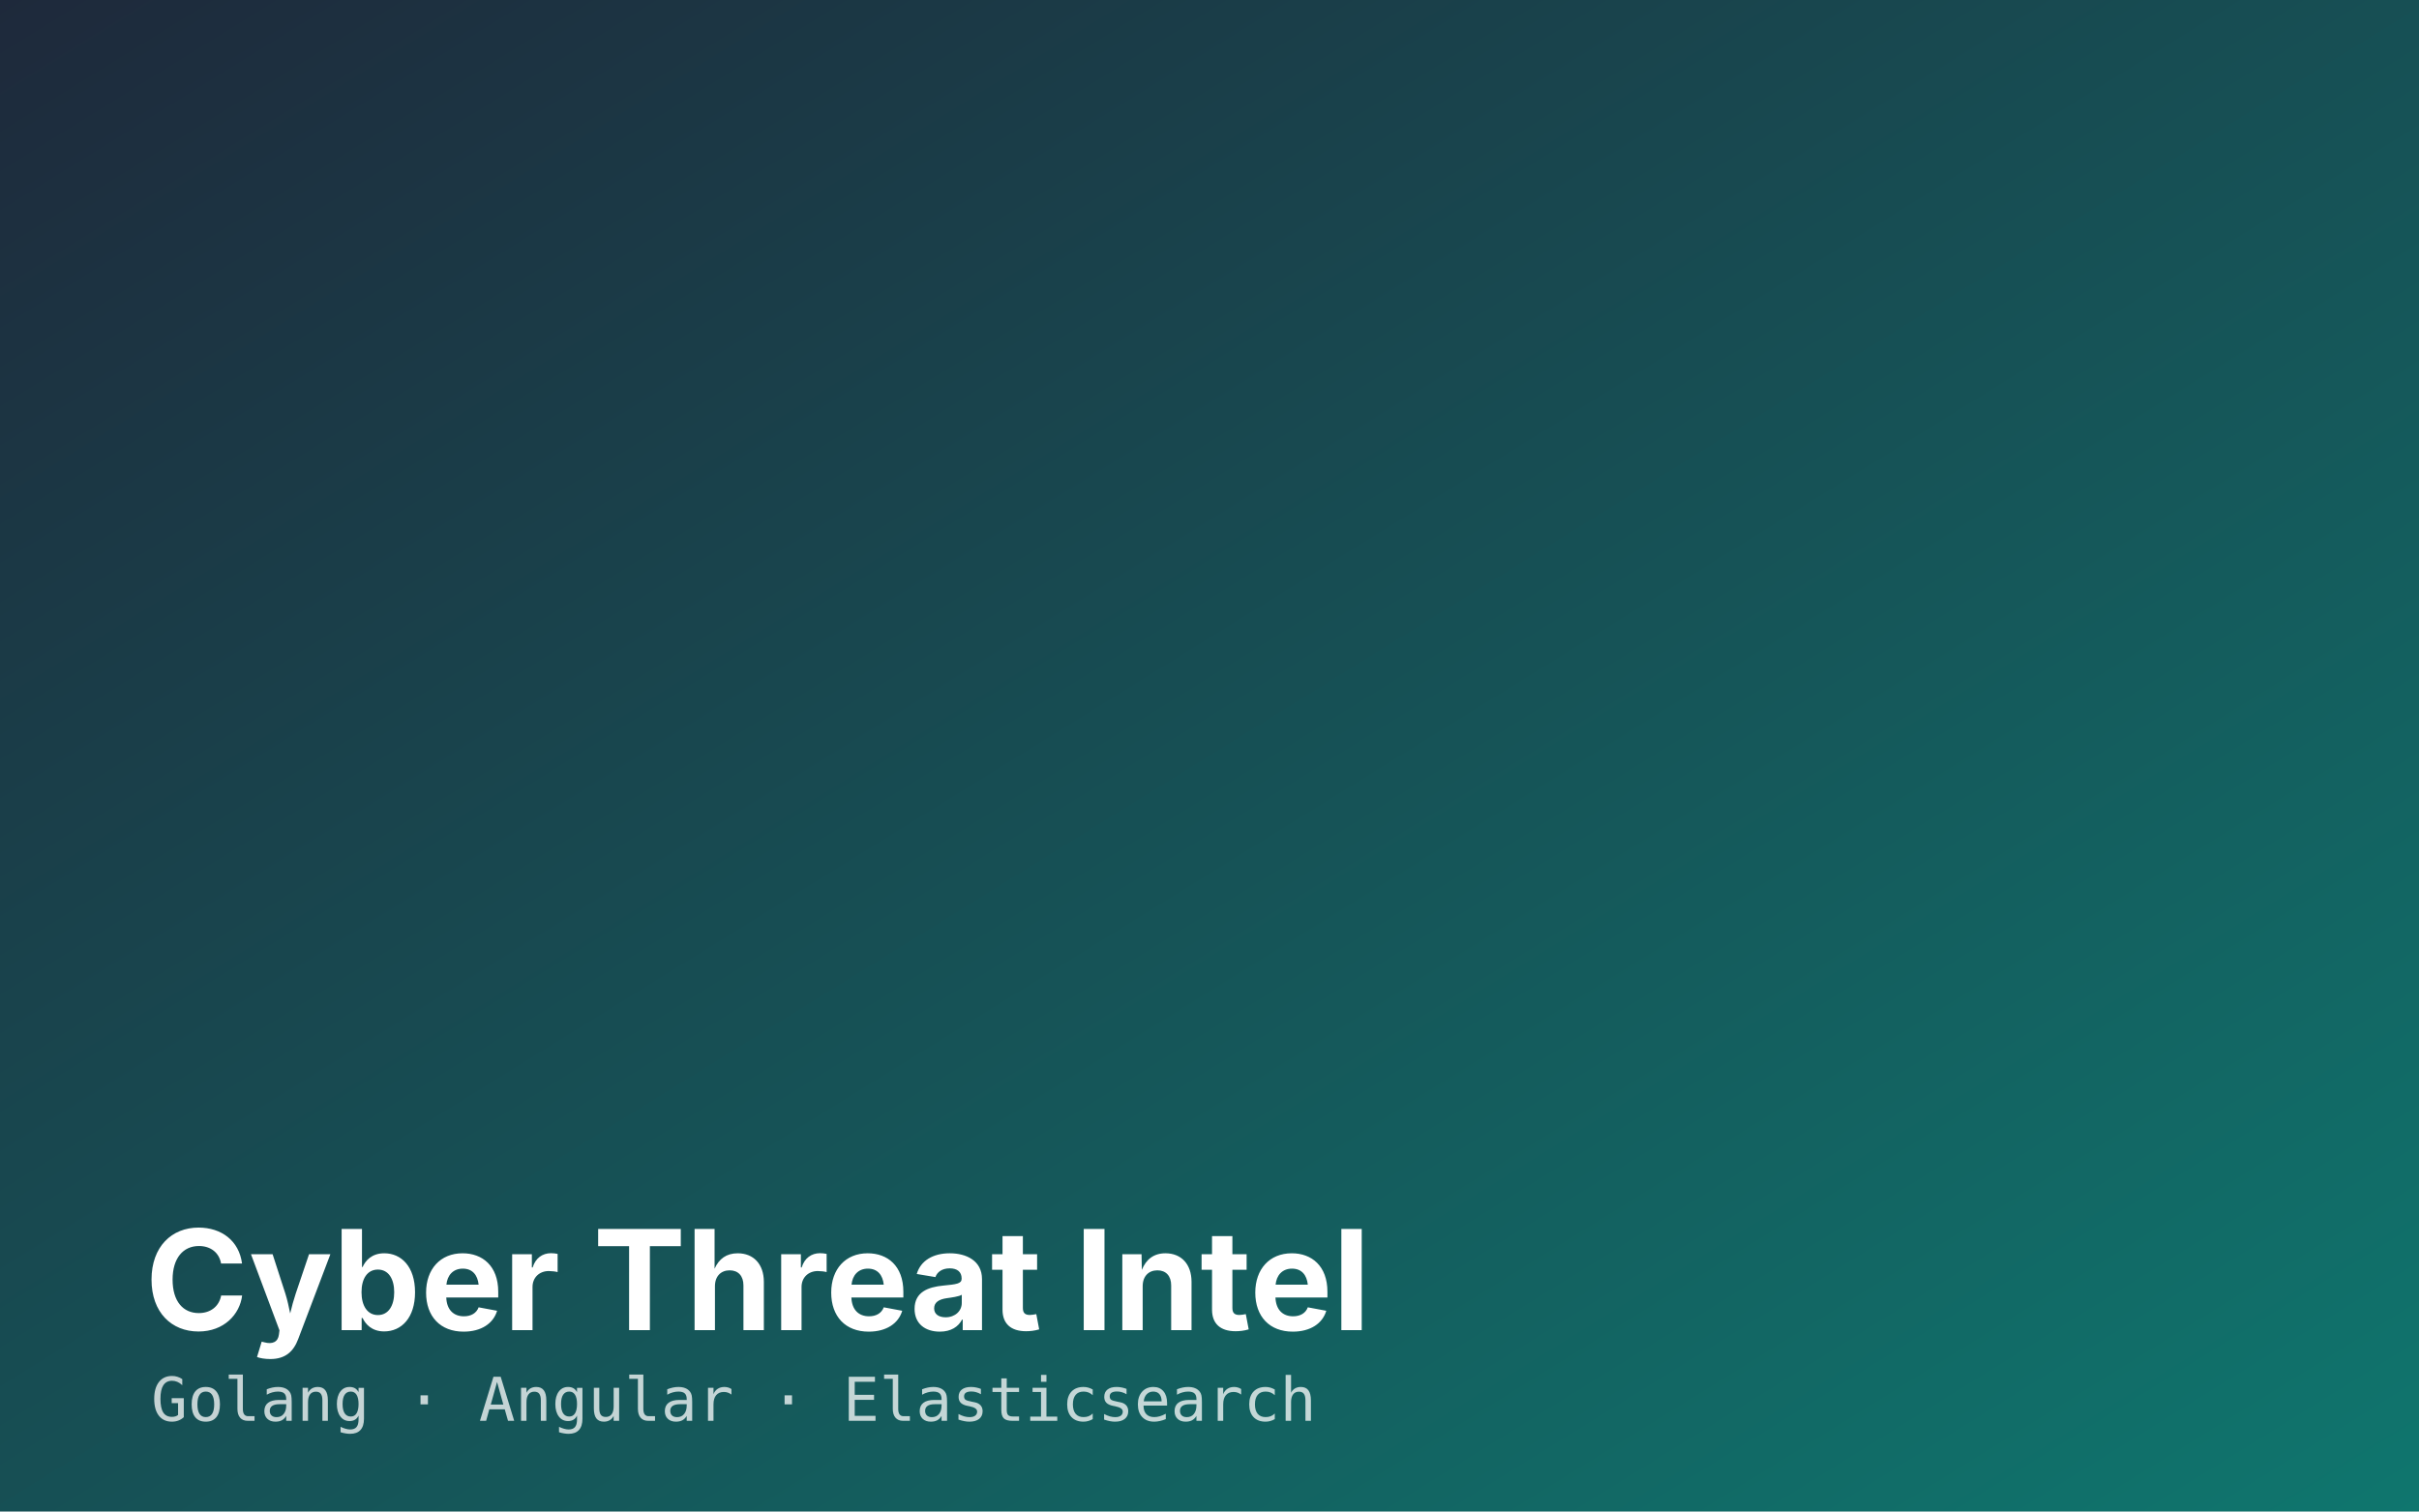
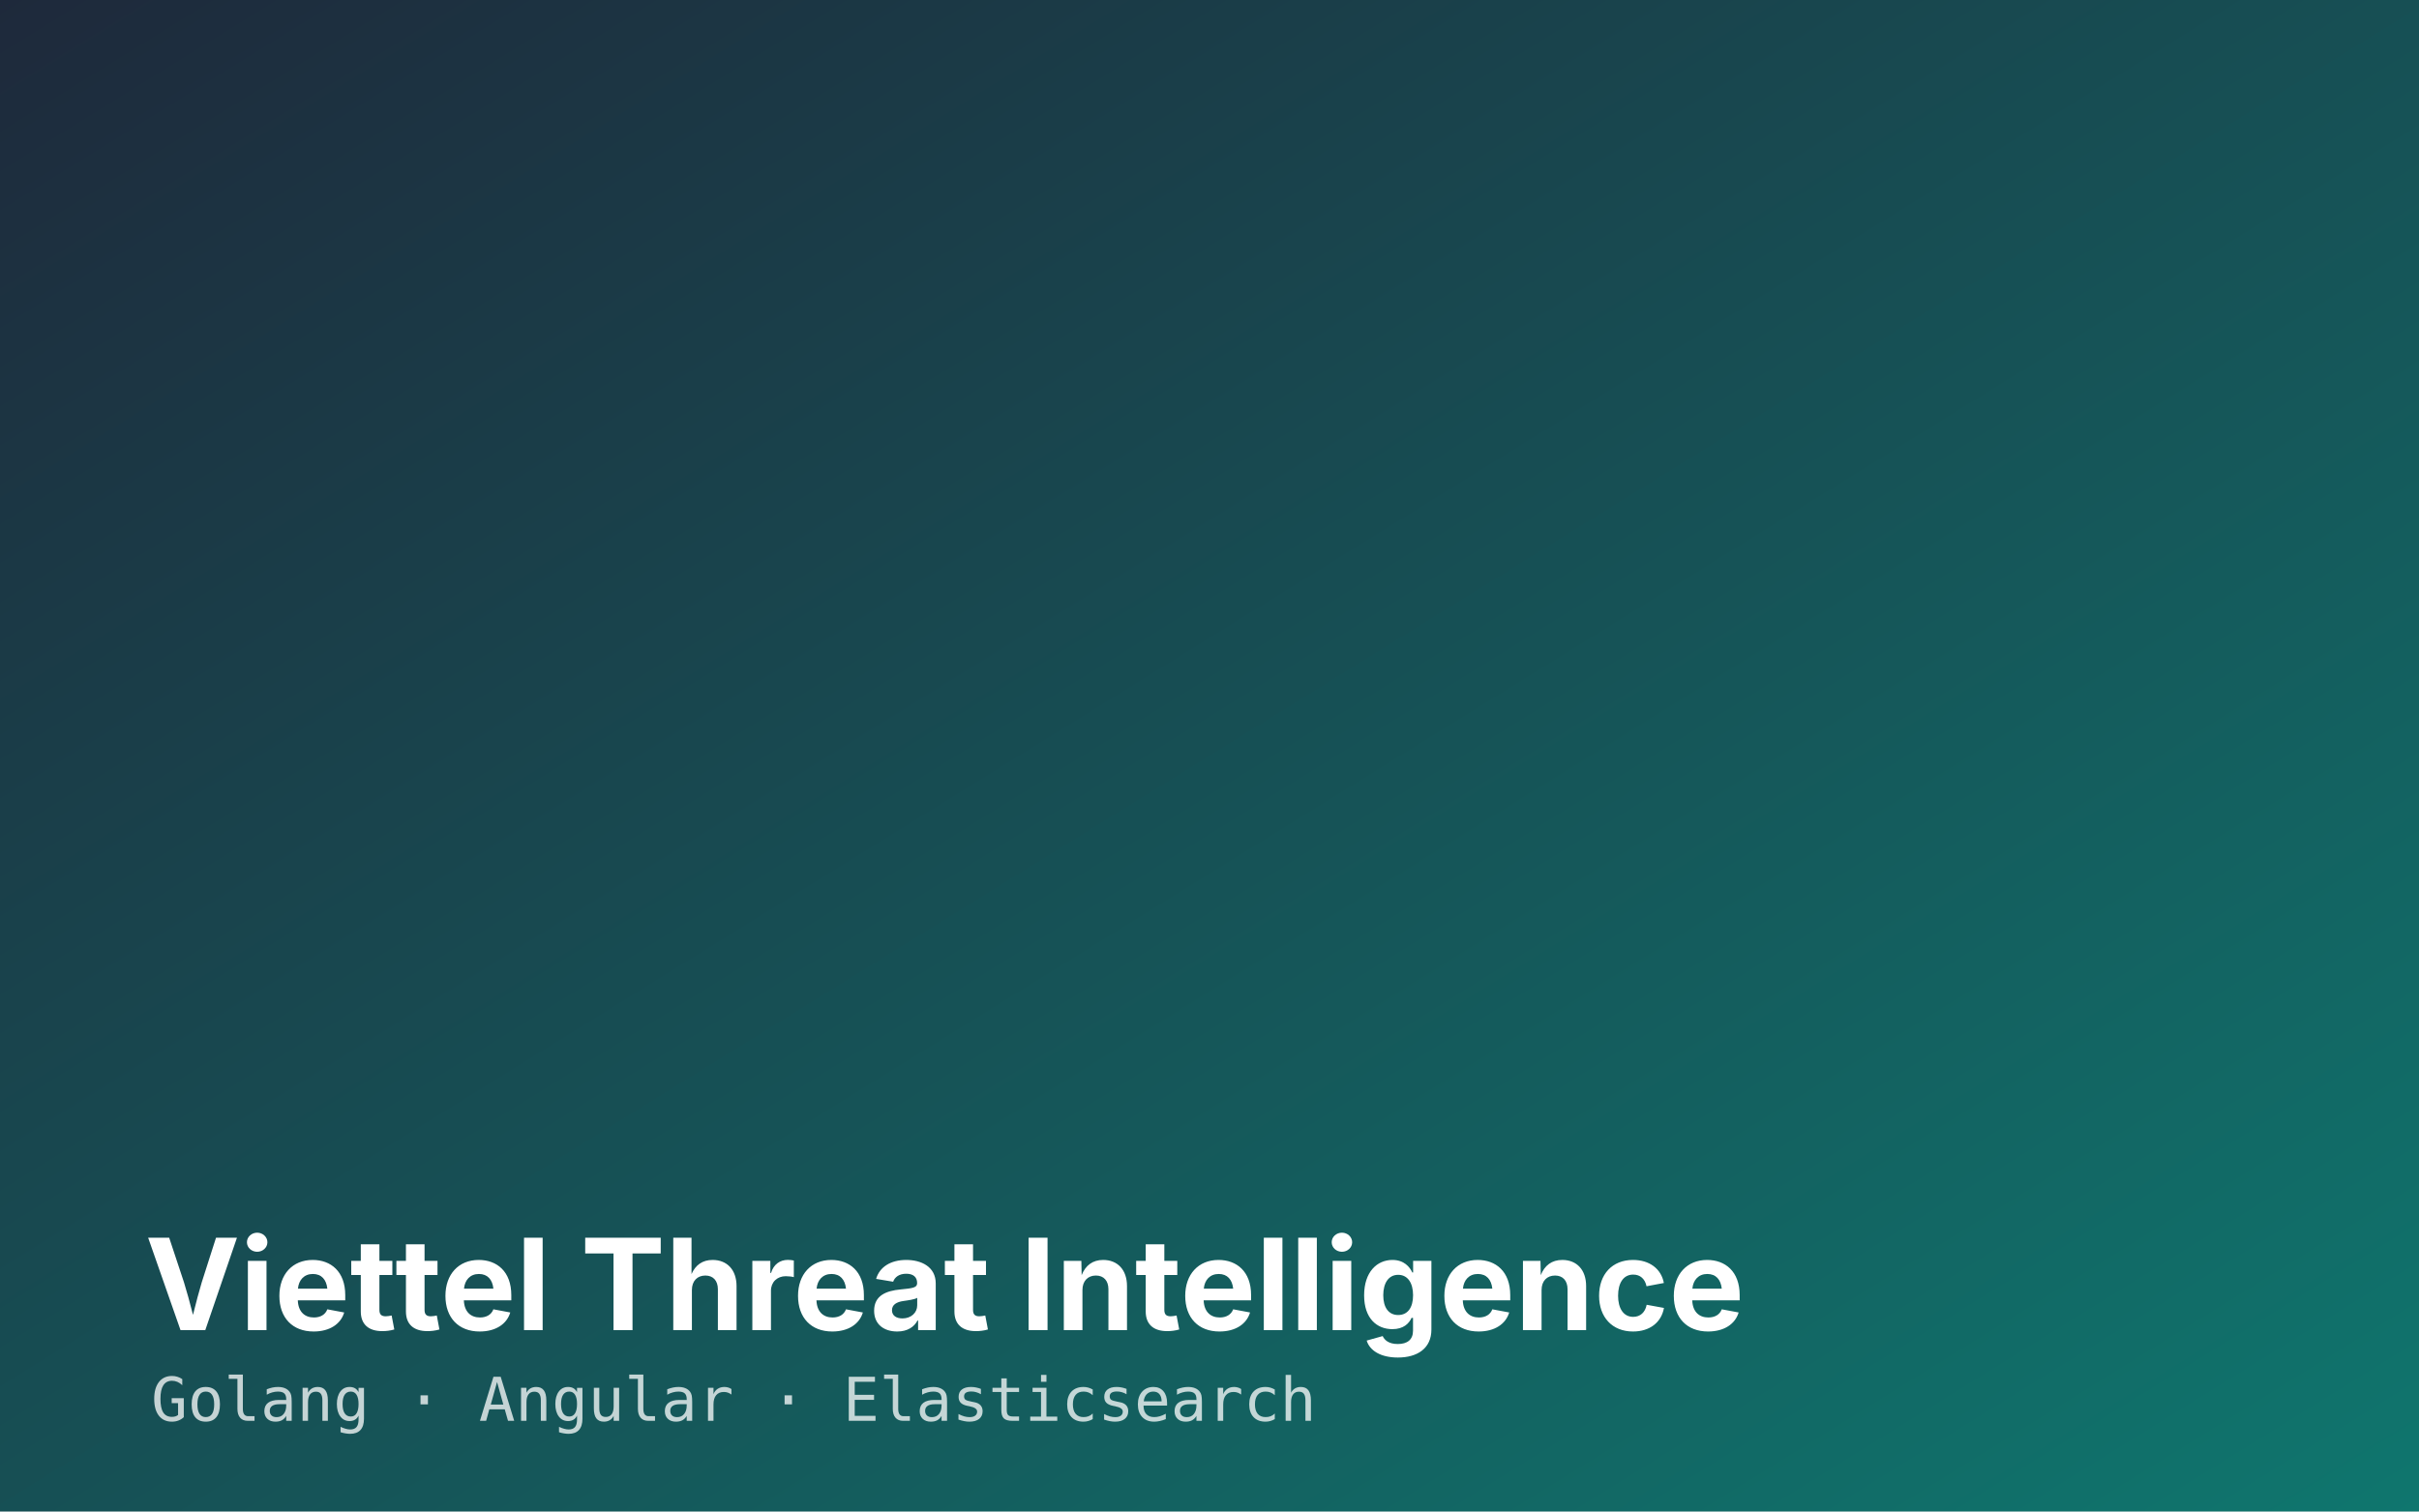
- <svg xmlns="http://www.w3.org/2000/svg" width="800" height="500" viewBox="0 0 800 500" role="img" aria-label="Cyber Threat Intelligence Platform">
+ <svg xmlns="http://www.w3.org/2000/svg" width="800" height="500" viewBox="0 0 800 500" role="img" aria-label="Viettel Threat Intelligence">
  <defs>
    <linearGradient id="g" x1="0" y1="0" x2="1" y2="1">
      <stop offset="0" stop-color="#1e293b" />
      <stop offset="1" stop-color="#0f766e" />
    </linearGradient>
  </defs>
  <rect width="800" height="500" fill="url(#g)" />
-   <text x="48" y="440" fill="#ffffff" font-family="Inter, system-ui, sans-serif" font-size="46" font-weight="700">Cyber Threat Intel</text>
+   <text x="48" y="440" fill="#ffffff" font-family="Inter, system-ui, sans-serif" font-size="42" font-weight="700">Viettel Threat Intelligence</text>
  <text x="50" y="470" fill="#ffffff" opacity="0.75" font-family="JetBrains Mono, monospace" font-size="20">Golang · Angular · Elasticsearch</text>
</svg>
